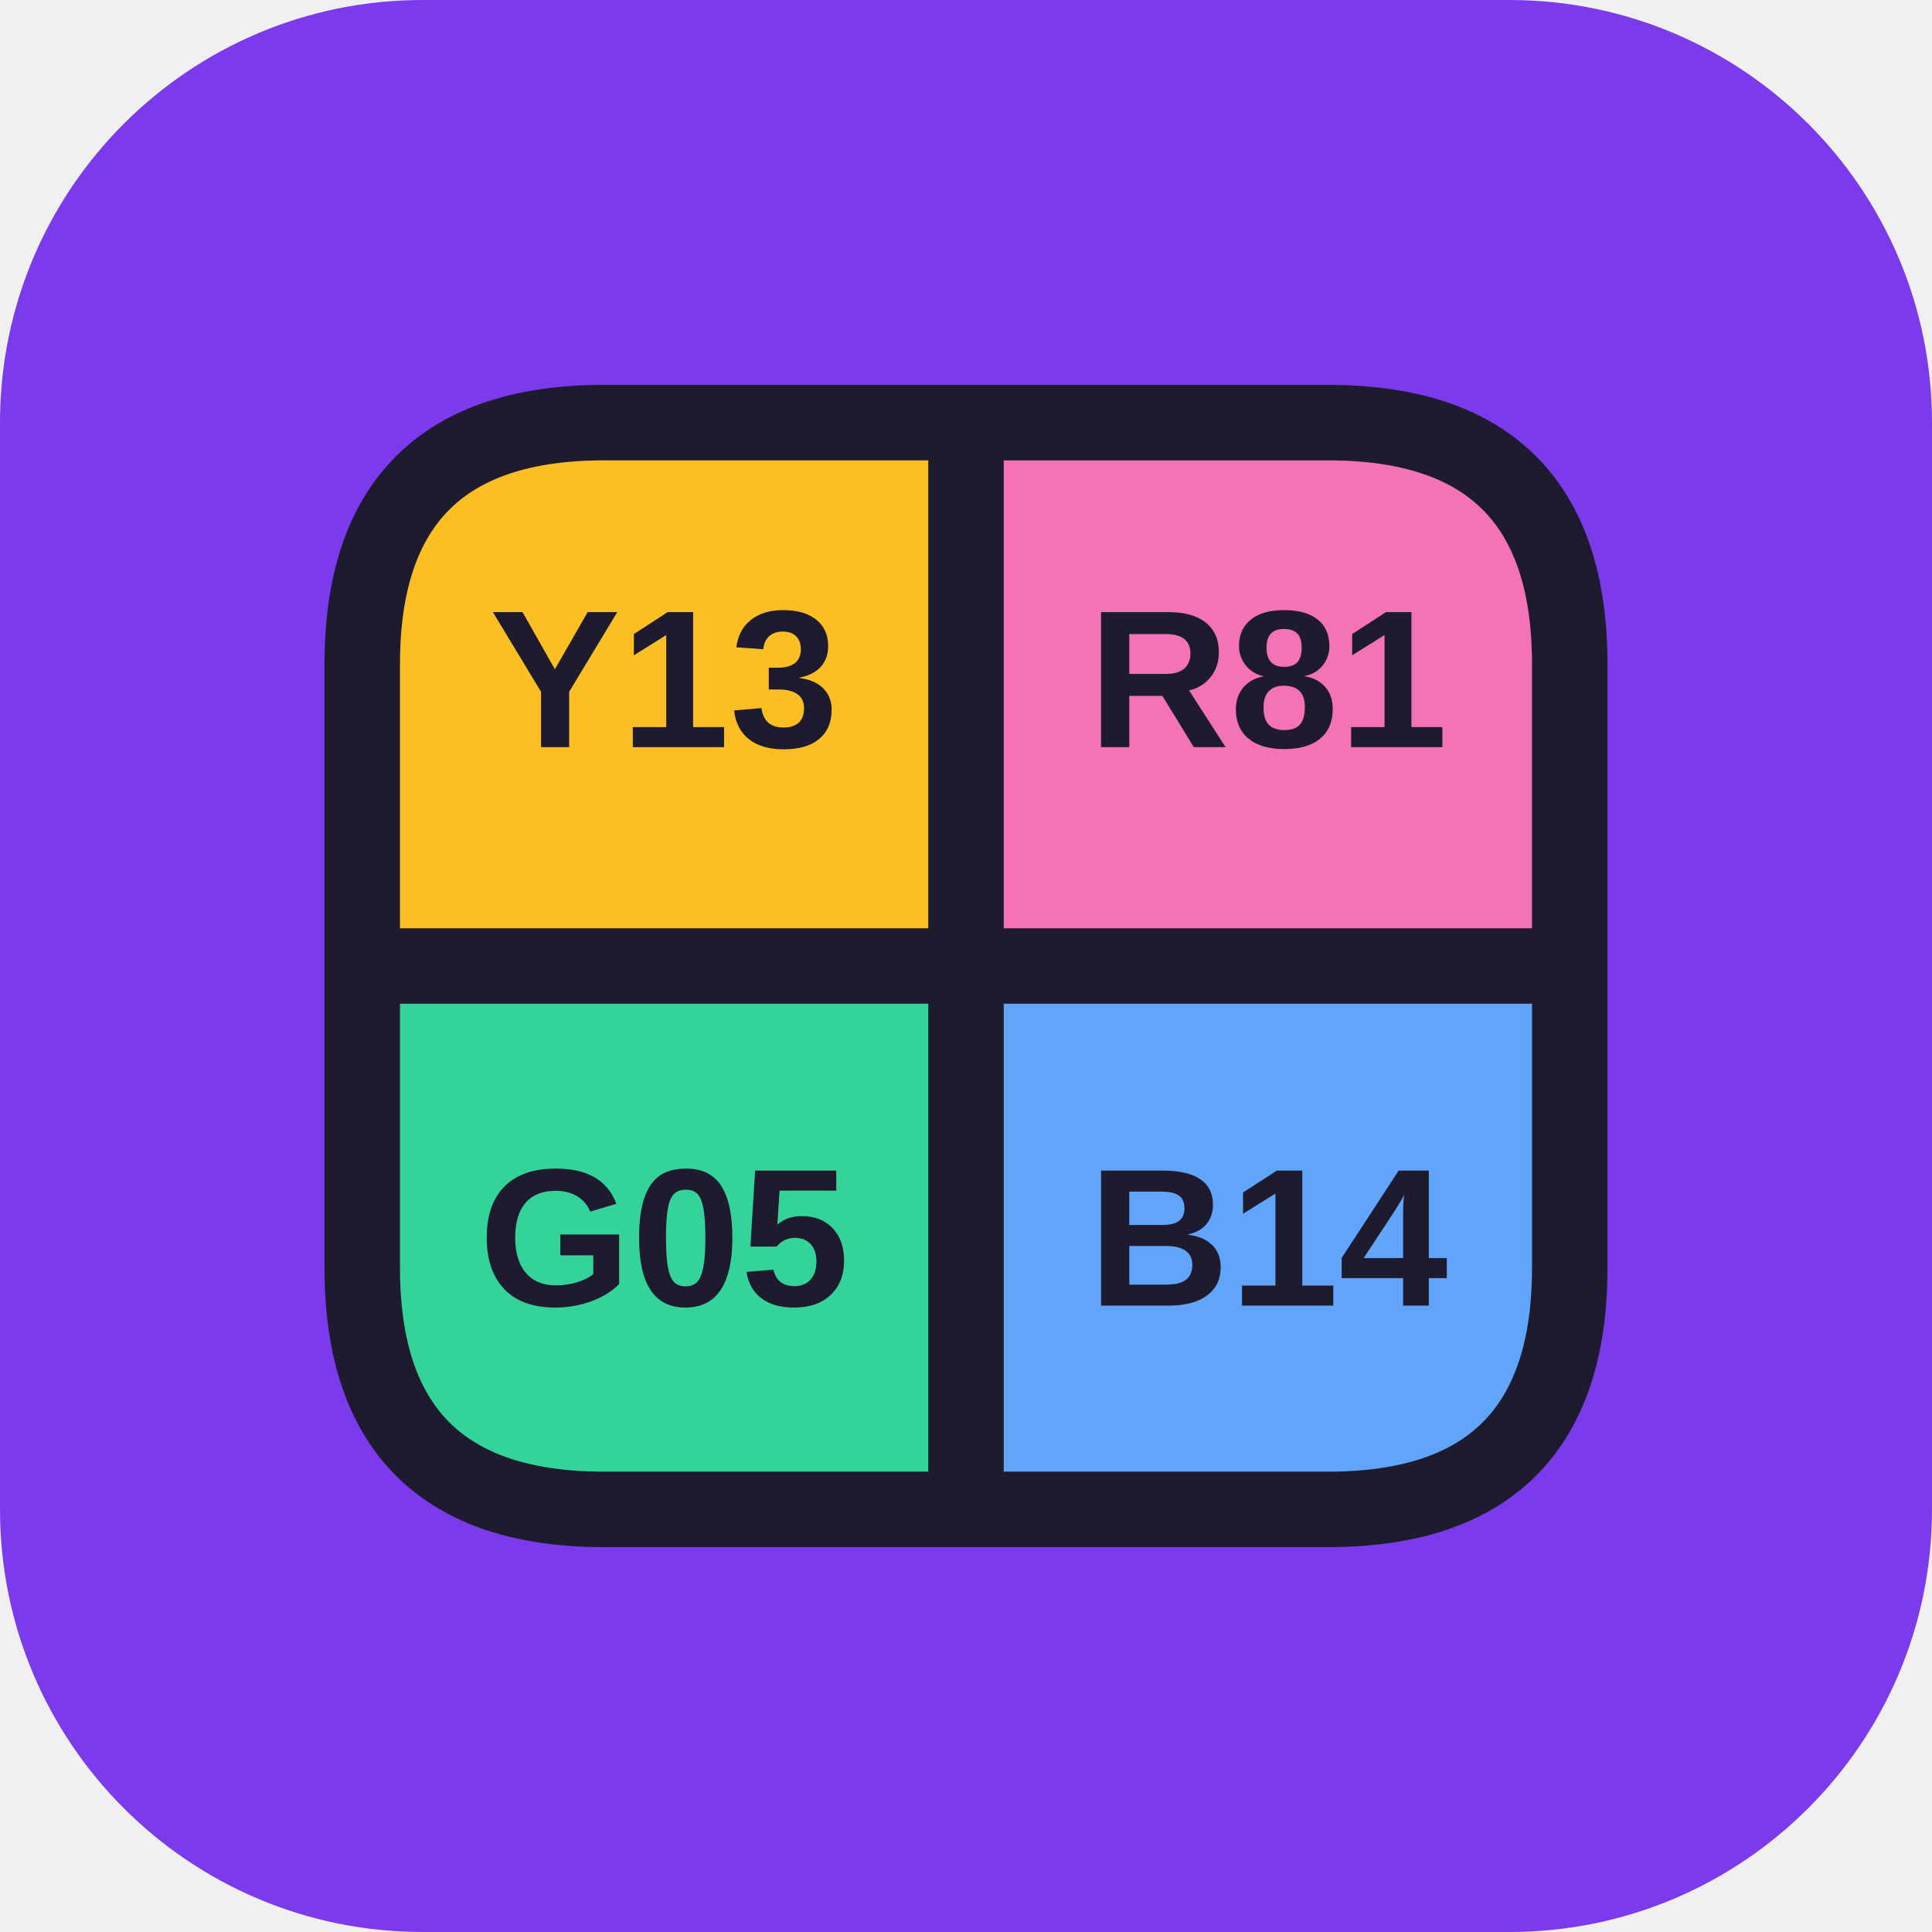
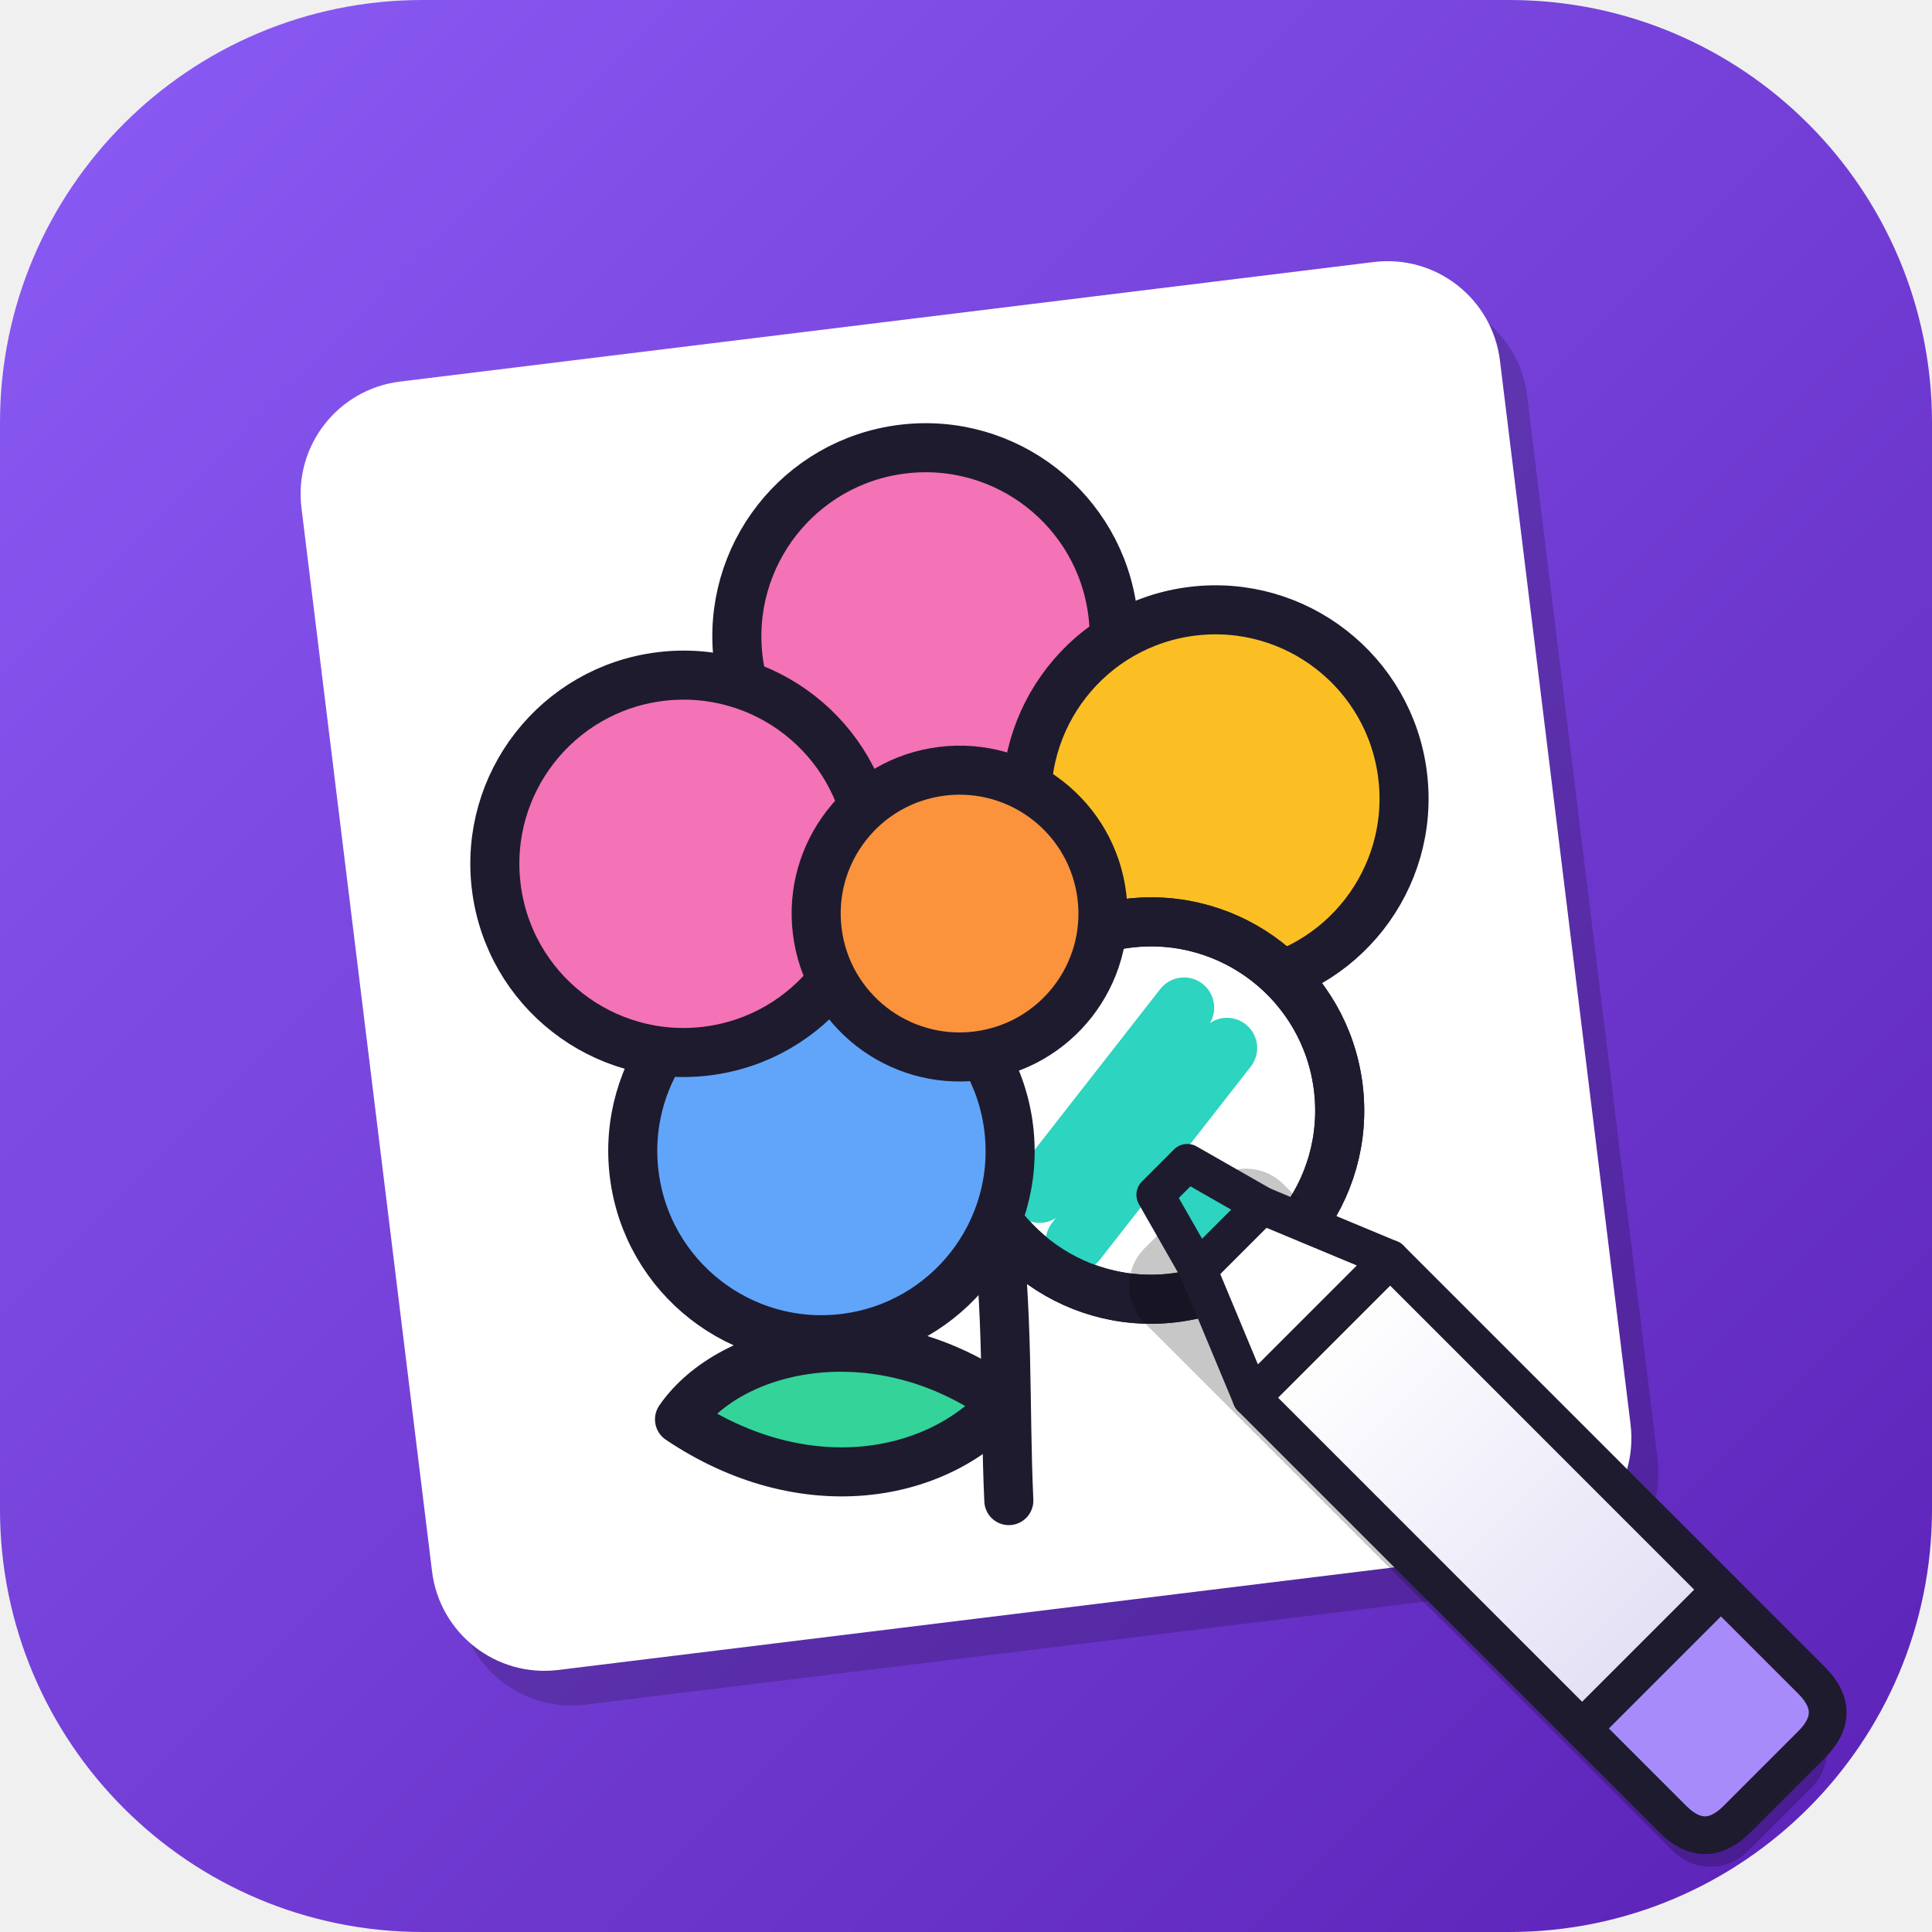
<svg xmlns="http://www.w3.org/2000/svg" viewBox="0 0 512 512">
-   <rect width="512" height="512" rx="112" fill="#7c3aed" />
-   <path d="M96 400 L96 176 Q96 112 160 112 L256 112 L256 256 L96 256" fill="#fbbf24" />
-   <path d="M256 112 L352 112 Q416 112 416 176 L416 256 L256 256 Z" fill="#f472b6" />
-   <path d="M96 256 L256 256 L256 400 L160 400 Q96 400 96 336 Z" fill="#34d399" />
-   <path d="M256 256 L416 256 L416 336 Q416 400 352 400 L256 400 Z" fill="#60a5fa" />
-   <path d="M96 176 Q96 112 160 112 L352 112 Q416 112 416 176 L416 336 Q416 400 352 400 L160 400 Q96 400 96 336 Z M256 112 V400 M96 256 H416" fill="none" stroke="#1e1b2e" stroke-width="20" stroke-linejoin="round" />
-   <text x="176" y="198" font-family="Arial, sans-serif" font-weight="700" font-size="52" text-anchor="middle" fill="#1e1b2e">Y13</text>
-   <text x="336" y="198" font-family="Arial, sans-serif" font-weight="700" font-size="52" text-anchor="middle" fill="#1e1b2e">R81</text>
-   <text x="176" y="346" font-family="Arial, sans-serif" font-weight="700" font-size="52" text-anchor="middle" fill="#1e1b2e">G05</text>
-   <text x="336" y="346" font-family="Arial, sans-serif" font-weight="700" font-size="52" text-anchor="middle" fill="#1e1b2e">B14</text>
+   <defs>
+     <linearGradient id="bg" x1="0" y1="0" x2="1" y2="1">
+       <stop offset="0" stop-color="#8b5cf6" />
+       <stop offset="1" stop-color="#5b21b6" />
+     </linearGradient>
+     <linearGradient id="pen" x1="0" y1="0" x2="1" y2="0">
+       <stop offset="0" stop-color="#ffffff" />
+       <stop offset="1" stop-color="#e4e0f5" />
+     </linearGradient>
+     <clipPath id="petal">
+       <circle cx="300" cy="300" r="44" />
+     </clipPath>
+   </defs>
+   <rect width="512" height="512" rx="112" fill="url(#bg)" />
+   <g transform="rotate(-7 256 256)">
+     <rect x="96" y="84" width="320" height="344" rx="30" fill="#000" opacity="0.18" transform="translate(6 10)" />
+     <rect x="96" y="84" width="320" height="344" rx="30" fill="#fff" />
+     <g stroke="#1e1b2e" stroke-width="13" stroke-linejoin="round" stroke-linecap="round">
+       <path d="M256 318 C256 350 252 372 250 398" fill="none" />
+       <path d="M252 372 C222 344 182 348 166 366 C196 392 232 390 252 372 Z" fill="#34d399" />
+       <circle cx="256" cy="168" r="50" fill="#f472b6" />
+       <circle cx="327" cy="220" r="50" fill="#fbbf24" />
+       <circle cx="300" cy="300" r="50" fill="#fff" />
+       <path d="M268 318 L312 274 M276 332 L322 286" stroke="#2dd4bf" stroke-width="16" fill="none" clip-path="url(#petal)" />
+       <circle cx="300" cy="300" r="50" fill="none" />
+       <circle cx="212" cy="300" r="50" fill="#60a5fa" />
+       <circle cx="185" cy="220" r="50" fill="#f472b6" />
+       <circle cx="256" cy="242" r="38" fill="#fb923c" />
+     </g>
+   </g>
+   <g transform="translate(350 352) rotate(45)">
+     <rect x="-56" y="-26" width="226" height="52" rx="14" fill="#000" opacity="0.22" transform="translate(8 6)" />
+     <path d="M0 -26 H124 V26 H0 Z" fill="url(#pen)" stroke="#1e1b2e" stroke-width="10" stroke-linejoin="round" />
+     <path d="M124 -26 H158 Q170 -26 170 -14 V14 Q170 26 158 26 H124 Z" fill="#a78bfa" stroke="#1e1b2e" stroke-width="10" stroke-linejoin="round" />
+     <path d="M0 -26 L-34 -12 V12 L0 26 Z" fill="#fff" stroke="#1e1b2e" stroke-width="10" stroke-linejoin="round" />
+     <path d="M-34 -12 L-56 -6 V6 L-34 12 Z" fill="#2dd4bf" stroke="#1e1b2e" stroke-width="10" stroke-linejoin="round" />
+   </g>
</svg>
